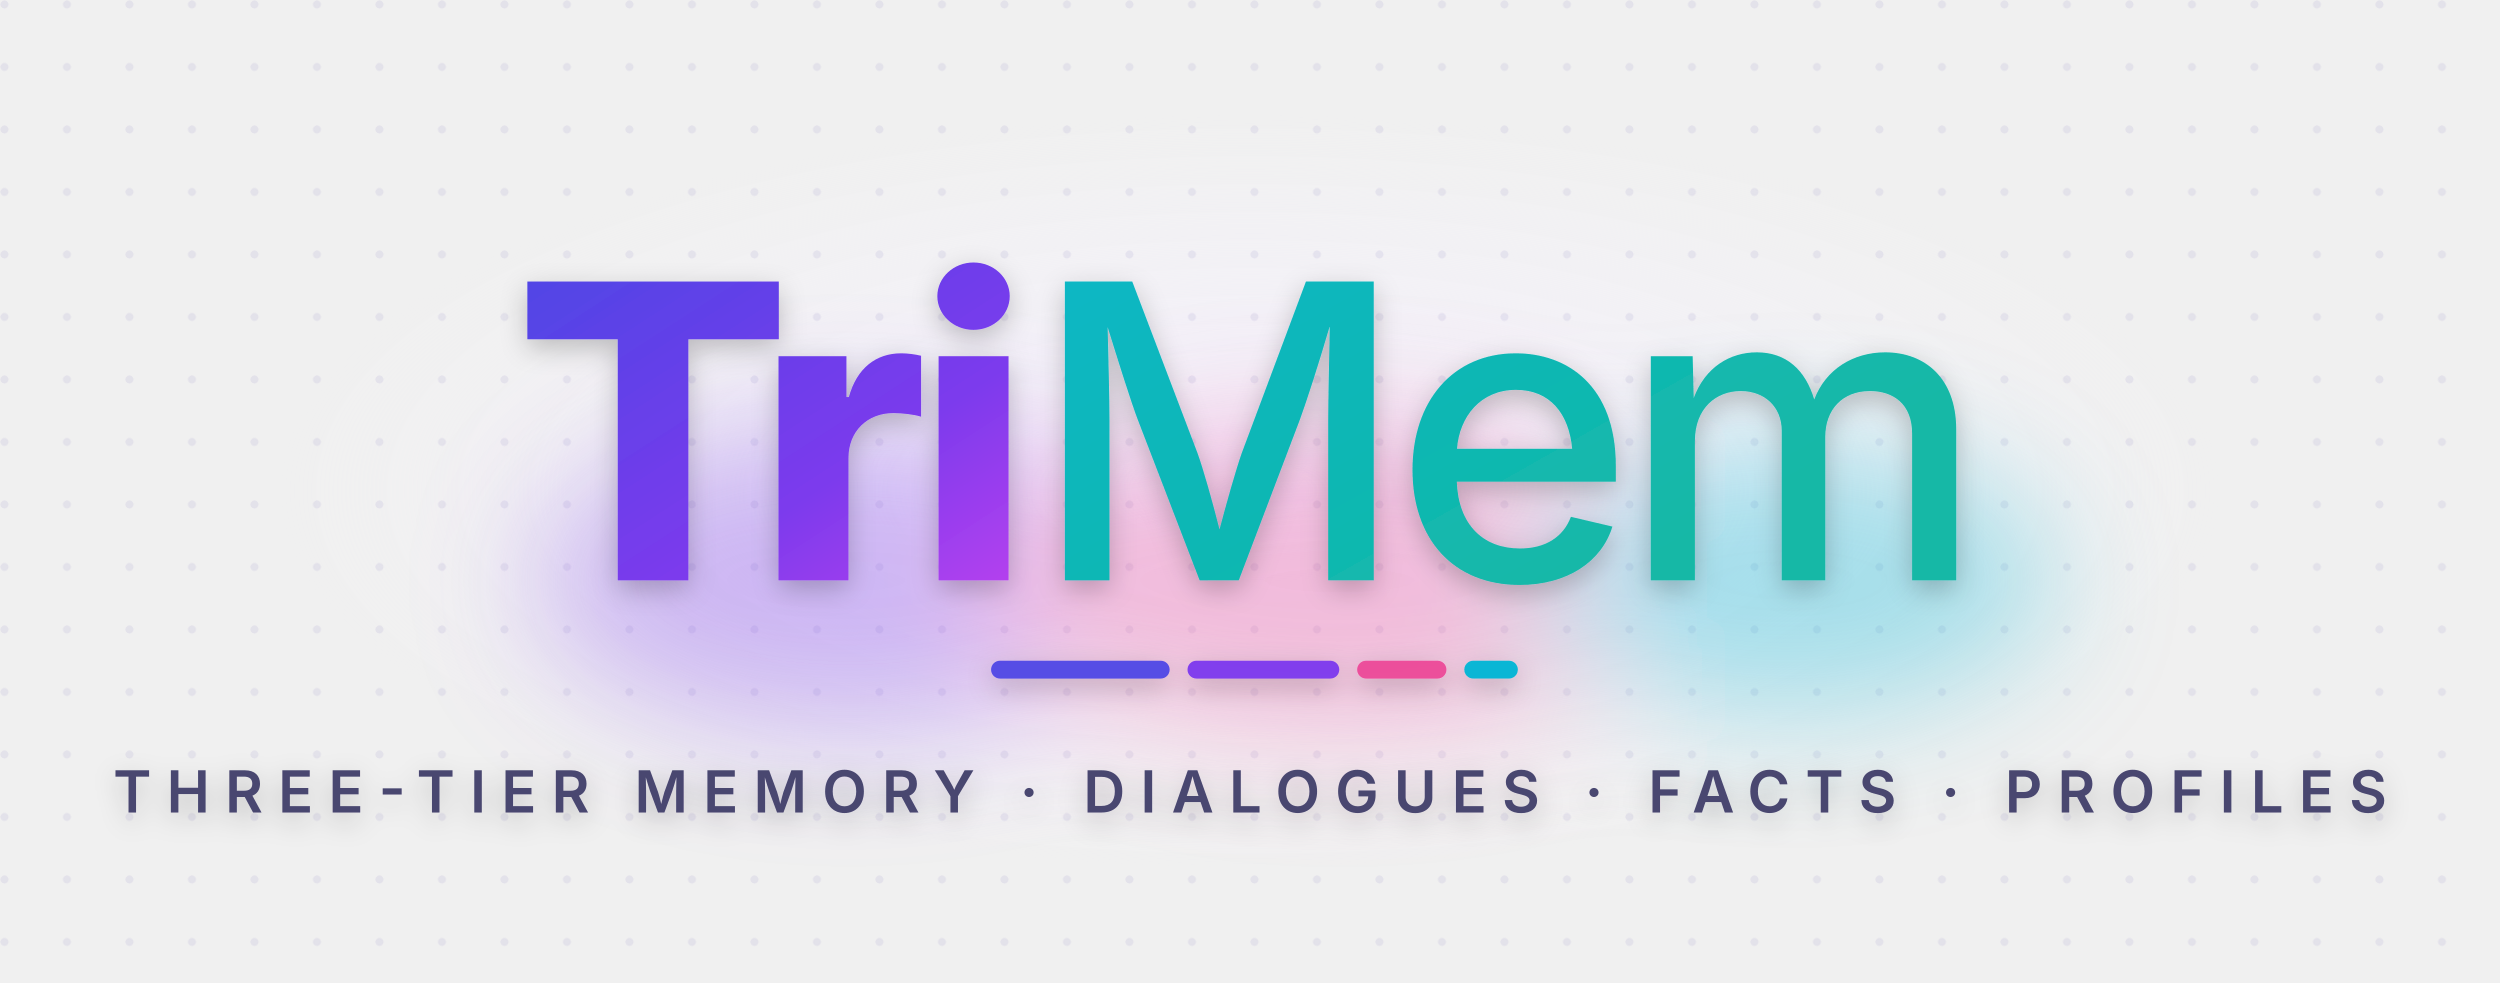
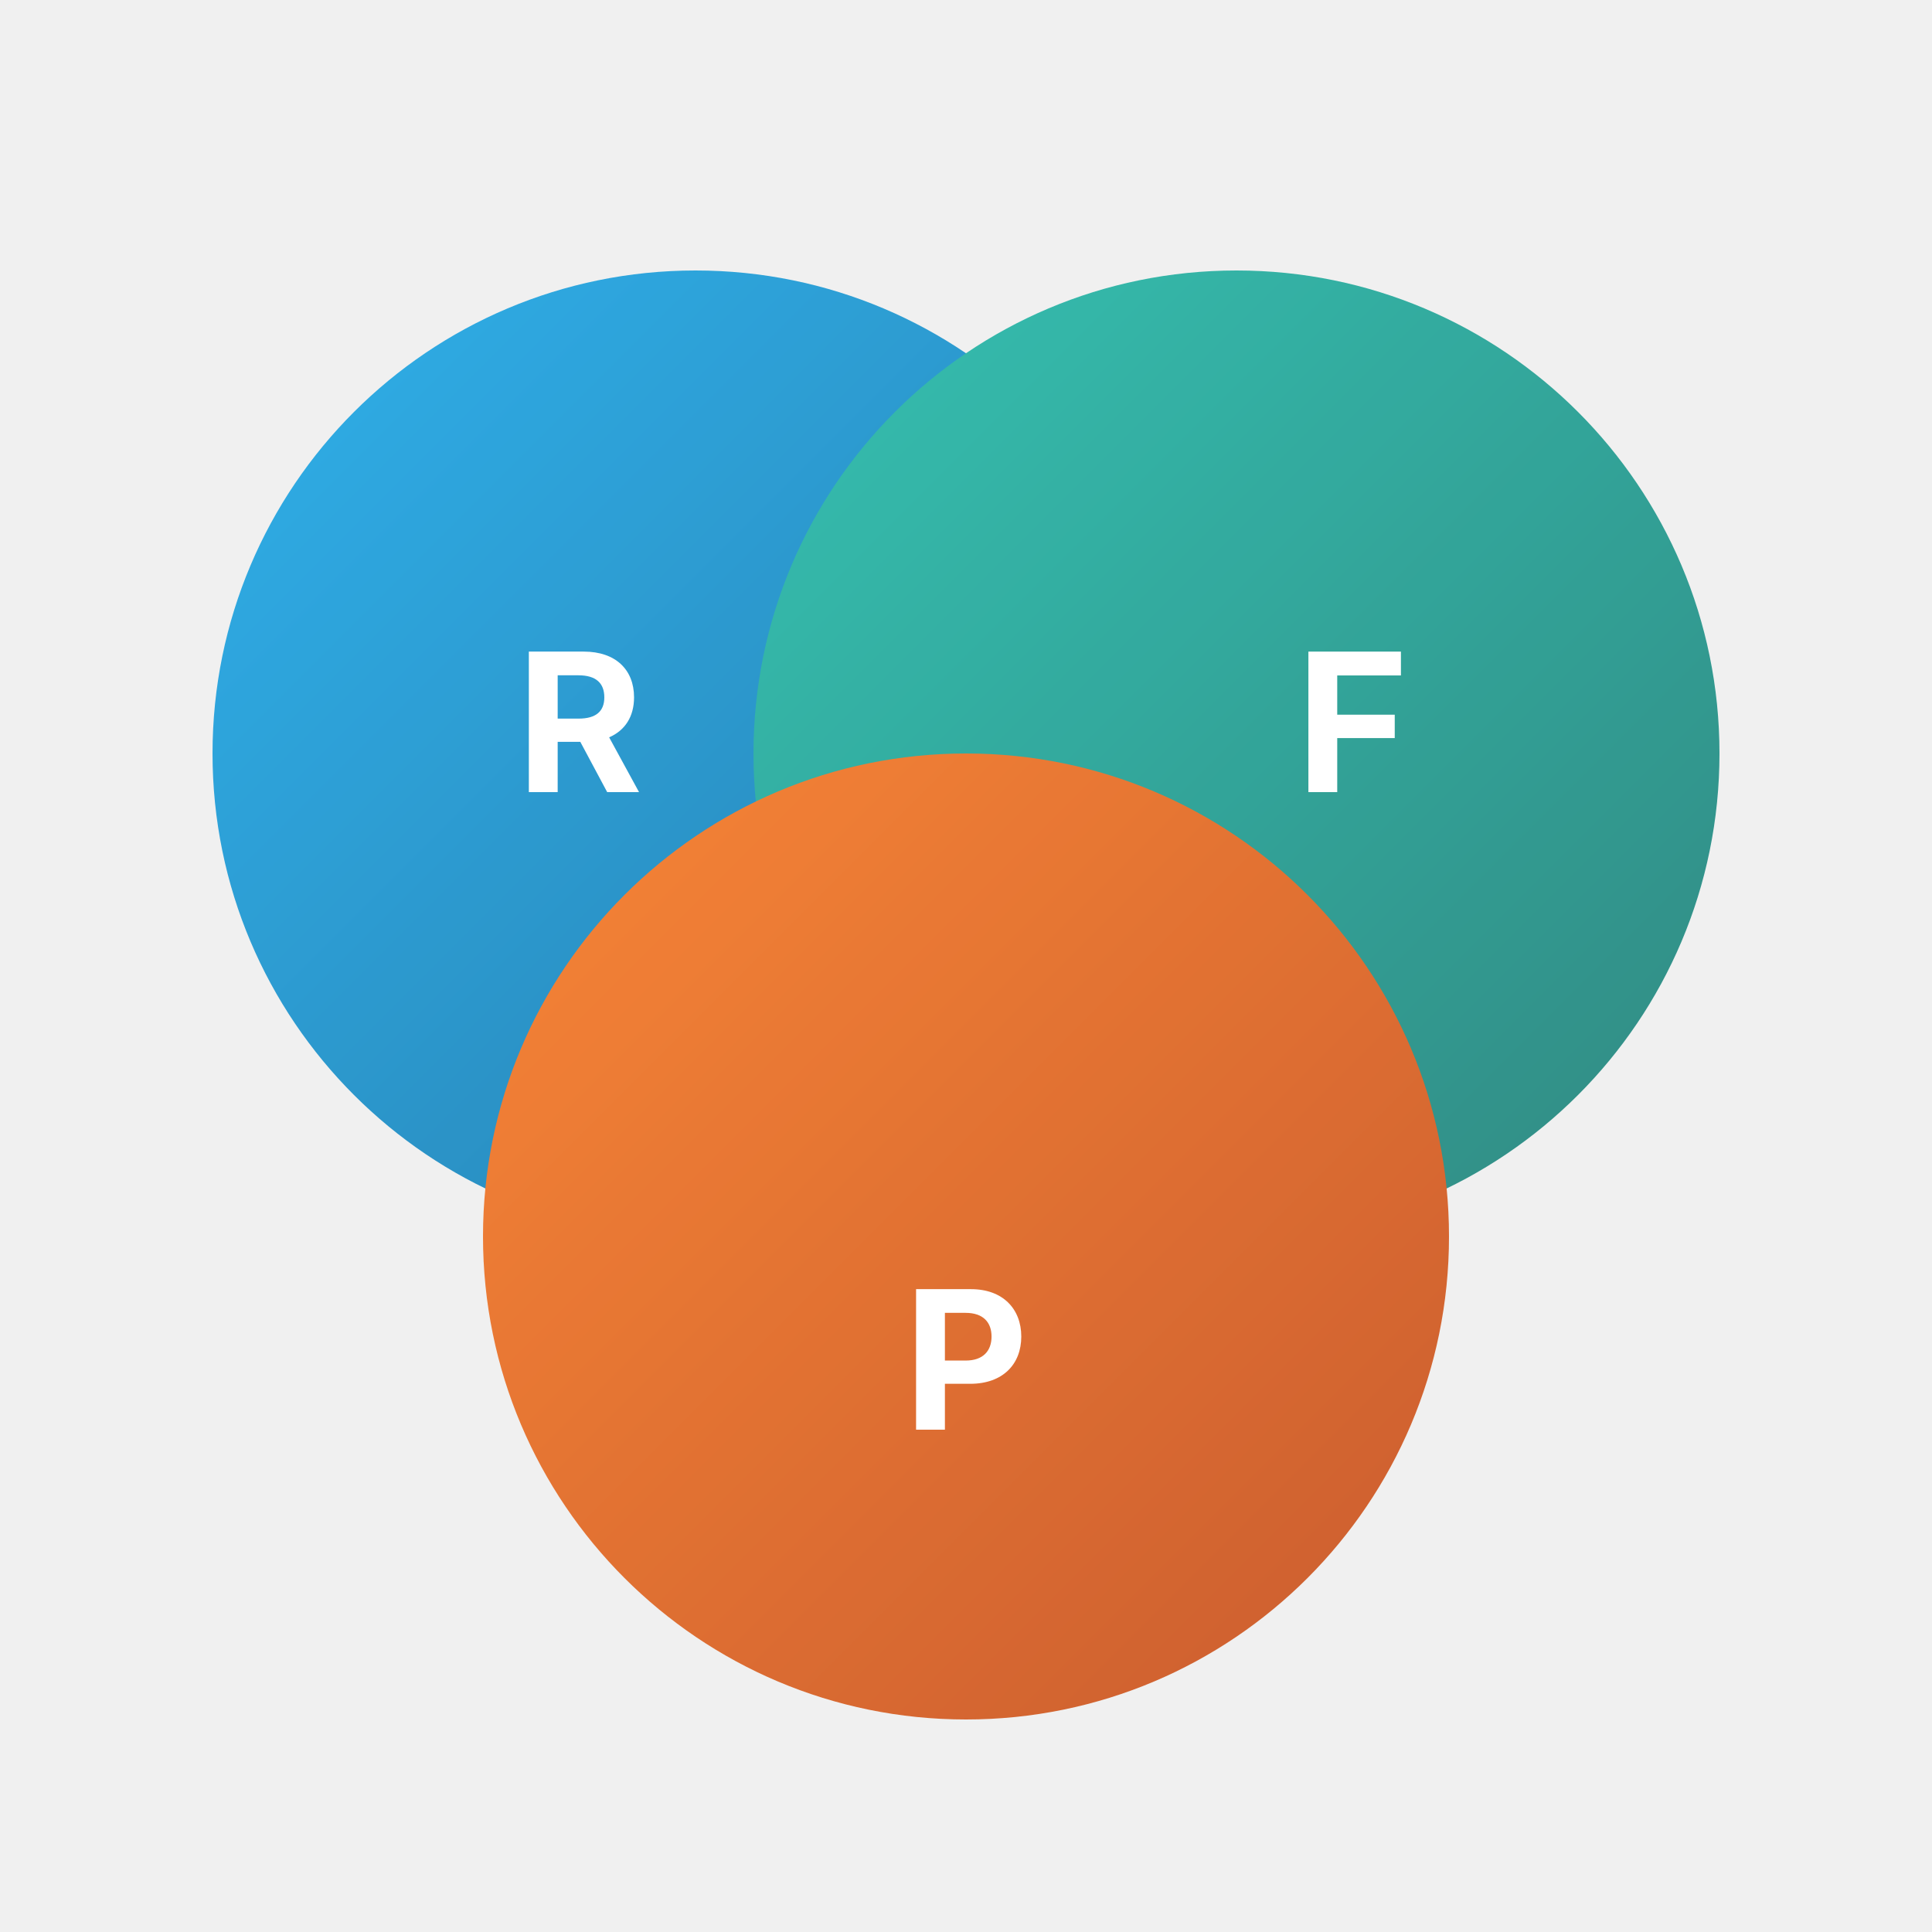
- <svg xmlns="http://www.w3.org/2000/svg" viewBox="0 0 560 220" width="560" height="220">
+ <svg xmlns="http://www.w3.org/2000/svg" viewBox="0 0 200 200">
  <defs>
-     <radialGradient id="bgGlow" cx="0.5" cy="0.5" r="0.7">
-       <stop offset="0%" stop-color="#F3EEFF" stop-opacity="0.9" />
-       <stop offset="55%" stop-color="#FAF7FF" stop-opacity="0.0" />
-       <stop offset="100%" stop-color="#FFFFFF" stop-opacity="0" />
-     </radialGradient>
-     <linearGradient id="wordGrad" x1="0" y1="0" x2="1" y2="0.35">
-       <stop offset="0%" stop-color="#4F46E5" />
-       <stop offset="40%" stop-color="#7C3AED" />
-       <stop offset="75%" stop-color="#D946EF" />
-       <stop offset="100%" stop-color="#EC4899" />
+     <linearGradient id="g1" x1="0%" y1="0%" x2="100%" y2="100%">
+       <stop offset="0%" stop-color="#0ea5e9" />
+       <stop offset="100%" stop-color="#0369a1" />
    </linearGradient>
-     <linearGradient id="memGrad" x1="0" y1="0" x2="1" y2="0.4">
-       <stop offset="0%" stop-color="#06B6D4" />
-       <stop offset="100%" stop-color="#14B8A6" />
+     <linearGradient id="g2" x1="0%" y1="0%" x2="100%" y2="100%">
+       <stop offset="0%" stop-color="#14b8a6" />
+       <stop offset="100%" stop-color="#0f766e" />
    </linearGradient>
-     <pattern id="dots" x="0" y="0" width="14" height="14" patternUnits="userSpaceOnUse">
-       <circle cx="1" cy="1" r="0.9" fill="#A99FCE" opacity="0.18" />
-     </pattern>
-     <filter id="softShadow" x="-30%" y="-30%" width="160%" height="160%">
-       <feGaussianBlur in="SourceAlpha" stdDeviation="3" />
-       <feOffset dx="0" dy="2" result="off" />
-       <feComponentTransfer>
-         <feFuncA type="linear" slope="0.22" />
-       </feComponentTransfer>
-       <feMerge>
-         <feMergeNode />
-         <feMergeNode in="SourceGraphic" />
-       </feMerge>
-     </filter>
-     <filter id="auraGlow" x="-50%" y="-50%" width="200%" height="200%">
-       <feGaussianBlur stdDeviation="14" />
-     </filter>
+     <linearGradient id="g3" x1="0%" y1="0%" x2="100%" y2="100%">
+       <stop offset="0%" stop-color="#f97316" />
+       <stop offset="100%" stop-color="#c2410c" />
+     </linearGradient>
  </defs>
-   <rect width="560" height="220" fill="url(#bgGlow)" />
-   <rect width="560" height="220" fill="url(#dots)" />
-   <g transform="translate(280, 110)" filter="url(#auraGlow)" opacity="0.32">
-     <ellipse cx="-90" cy="20" rx="70" ry="34" fill="#7C3AED" />
-     <ellipse cx="20" cy="20" rx="80" ry="34" fill="#EC4899" />
-     <ellipse cx="120" cy="20" rx="60" ry="30" fill="#06B6D4" />
+   <g opacity="0.85">
+     <circle cx="72" cy="78" r="50" fill="url(#g1)" />
+     <circle cx="128" cy="78" r="50" fill="url(#g2)" />
+     <circle cx="100" cy="128" r="50" fill="url(#g3)" />
  </g>
-   <g transform="translate(280, 110)" filter="url(#softShadow)">
-     <text x="0" y="20" text-anchor="middle" font-family="Inter, 'Segoe UI', Arial, sans-serif" font-size="92" font-weight="800" fill="url(#wordGrad)" letter-spacing="-3">
-       Tri<tspan font-weight="500" fill="url(#memGrad)">Mem</tspan>
-     </text>
-     <g transform="translate(-58, 38)">
-       <rect x="0" y="0" width="40" height="4" rx="2" fill="#4F46E5" opacity="0.95" />
-       <rect x="44" y="0" width="34" height="4" rx="2" fill="#7C3AED" opacity="0.95" />
-       <rect x="82" y="0" width="20" height="4" rx="2" fill="#EC4899" opacity="0.95" />
-       <rect x="106" y="0" width="12" height="4" rx="2" fill="#06B6D4" opacity="0.95" />
-     </g>
-     <text x="0" y="72" text-anchor="middle" font-family="Inter, 'Segoe UI', Arial, sans-serif" font-size="13" font-weight="600" fill="#4A4670" letter-spacing="3.4">
-       THREE-TIER MEMORY · DIALOGUES · FACTS · PROFILES
-     </text>
+   <g font-family="Inter, sans-serif" font-weight="700" fill="#fff" text-anchor="middle" font-size="20">
+     <text x="60" y="82">R</text>
+     <text x="140" y="82">F</text>
+     <text x="100" y="148">P</text>
  </g>
</svg>
